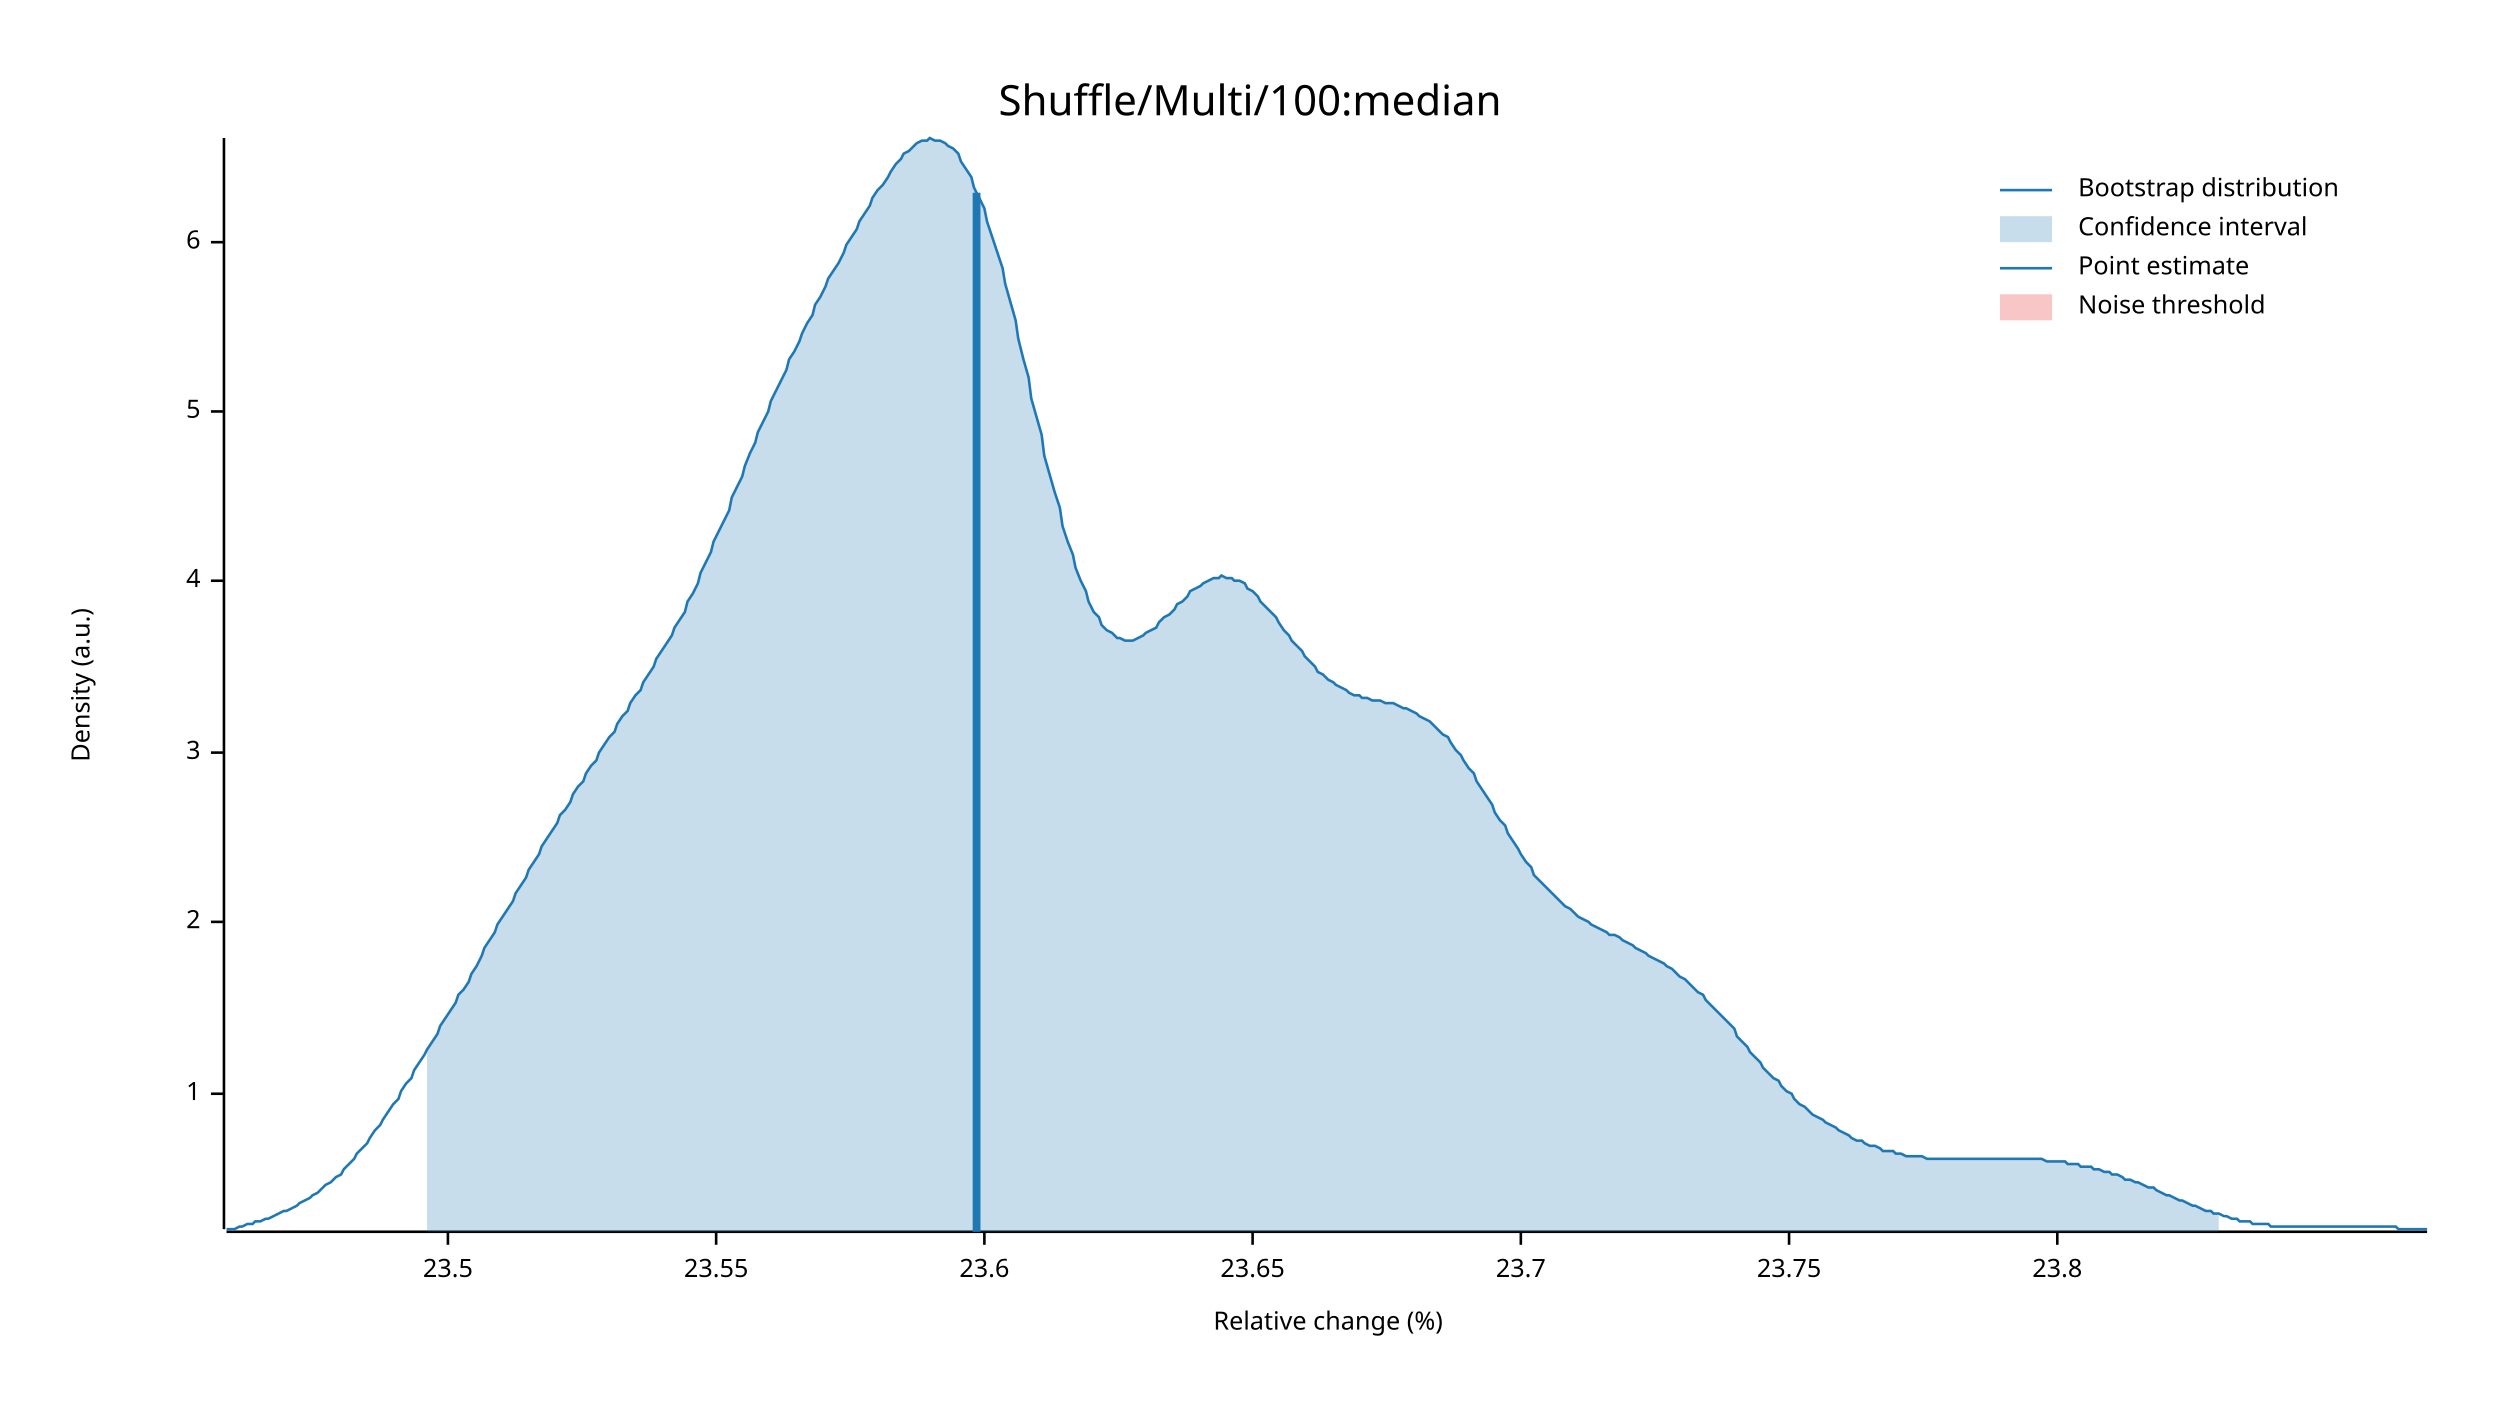
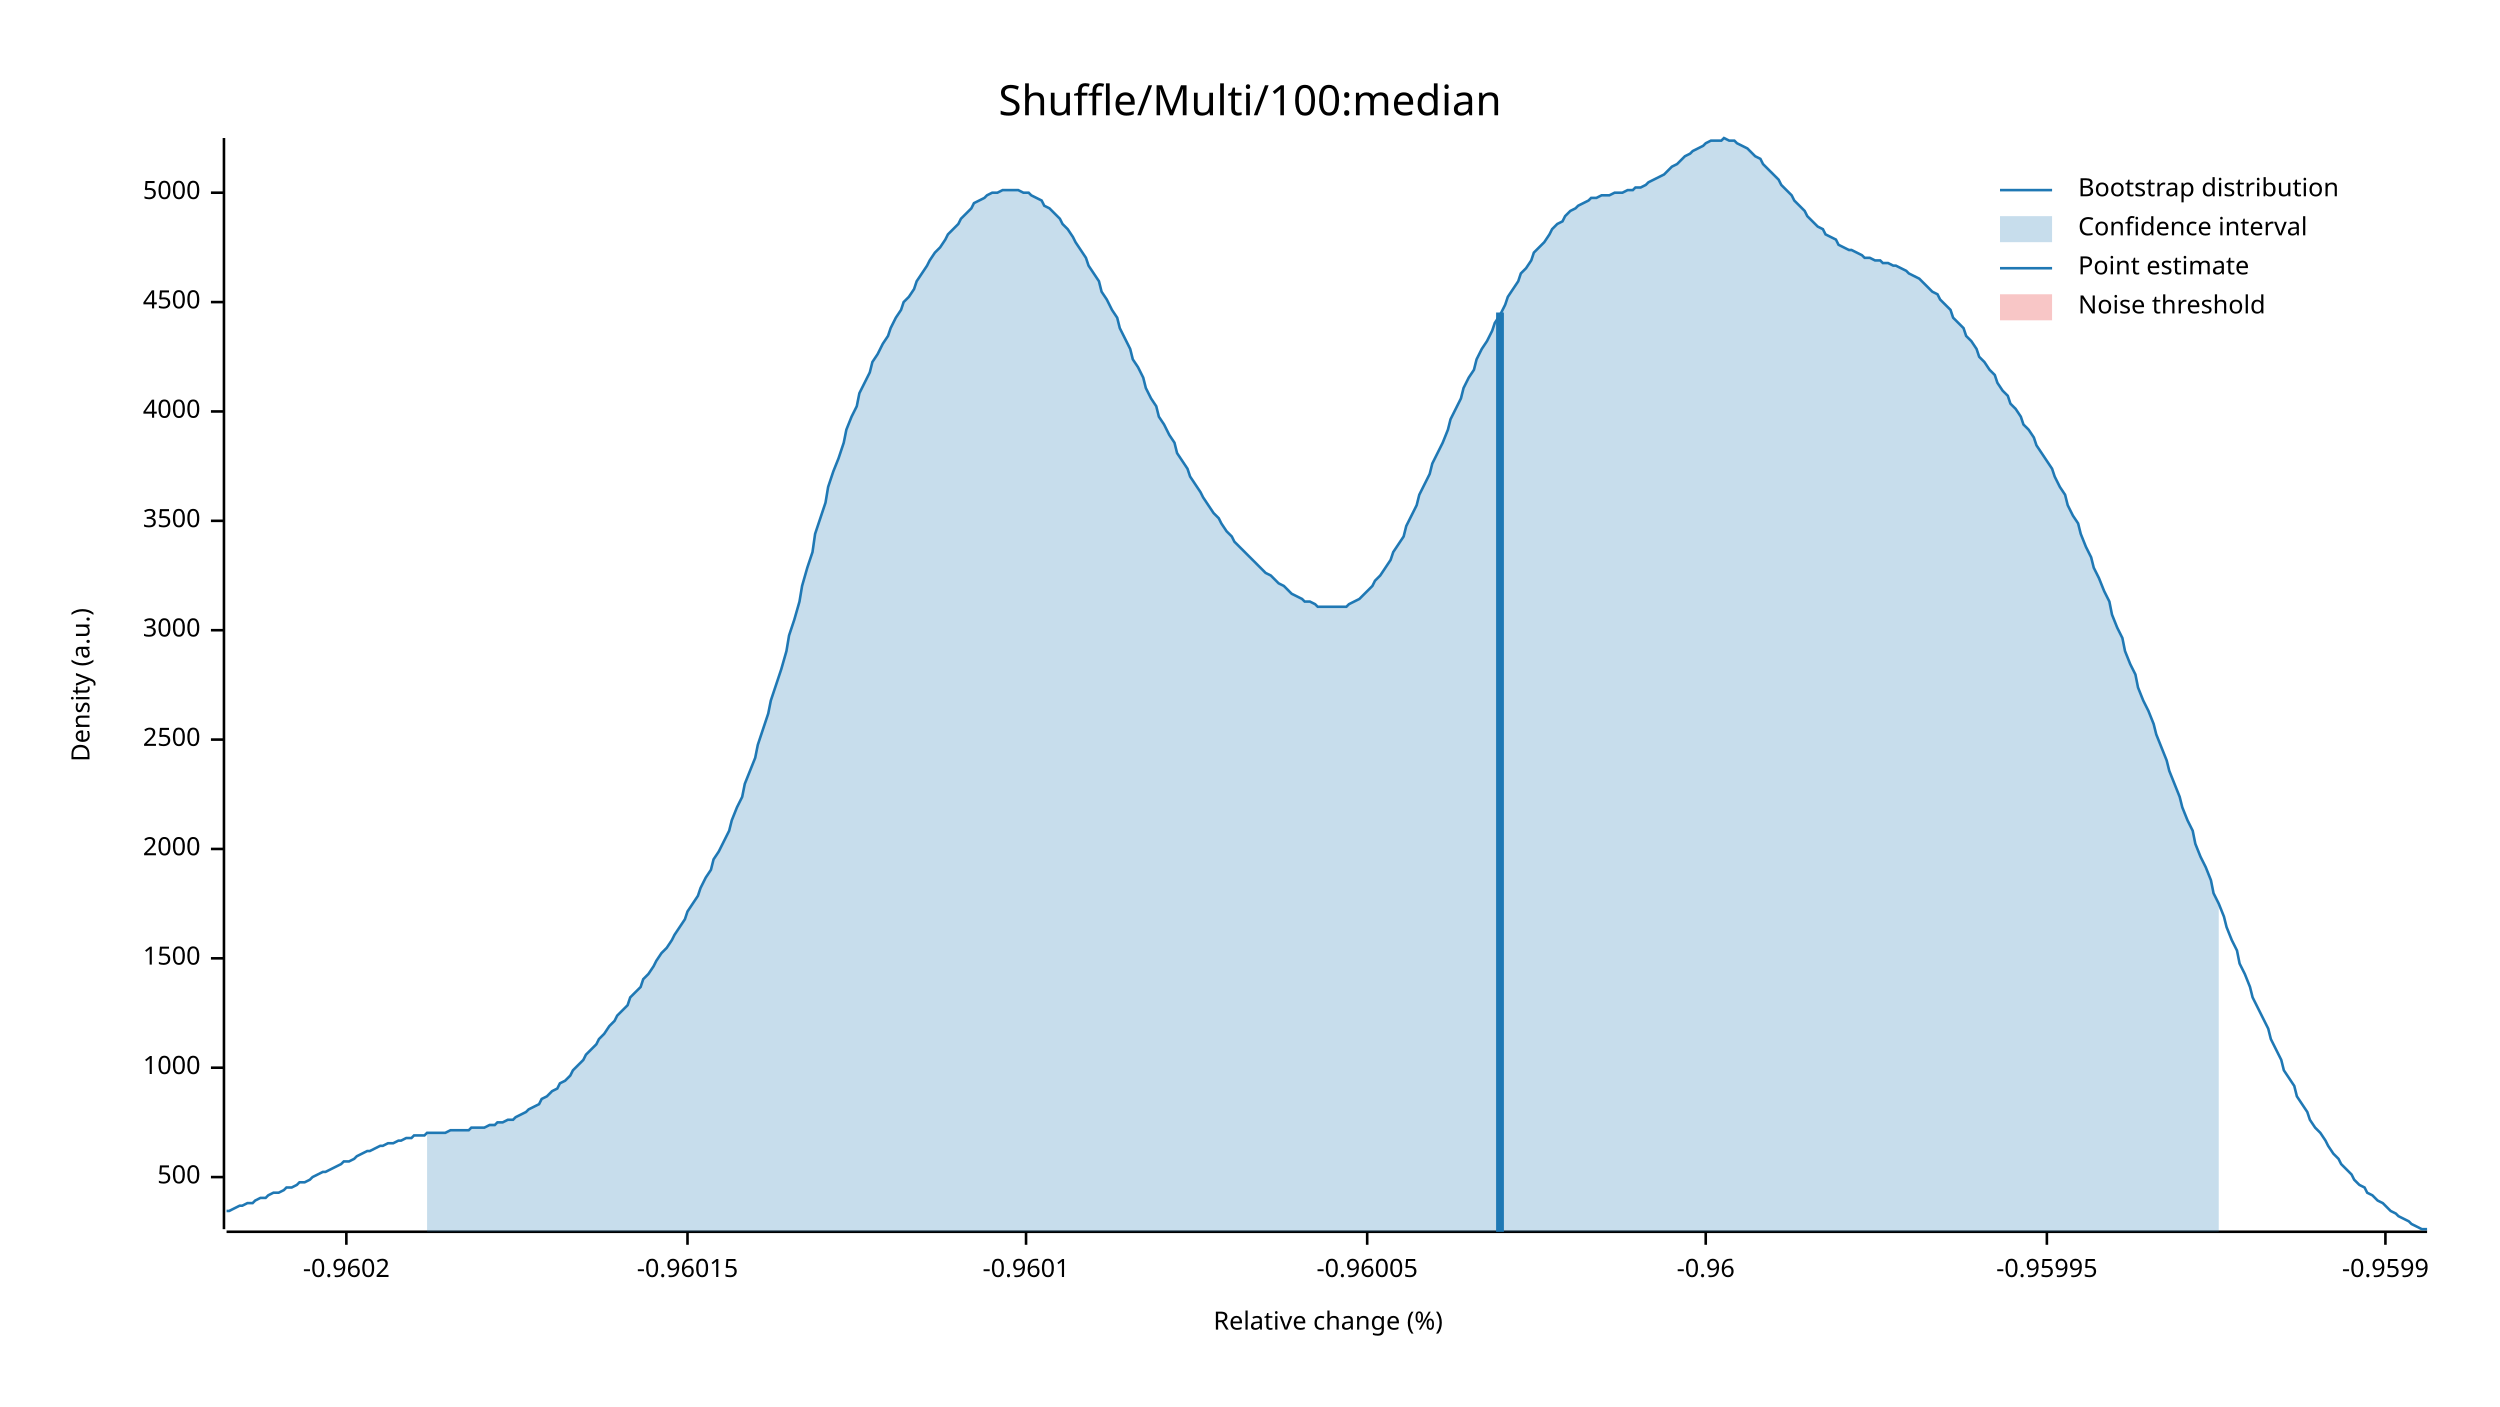
<svg xmlns="http://www.w3.org/2000/svg" width="960" height="540" viewBox="0 0 960 540">
  <text x="480" y="32" dy="0.76em" text-anchor="middle" font-family="sans-serif" font-size="16.129" opacity="1" fill="#000000">
Shuffle/Multi/100:median
</text>
  <text x="27" y="263" dy="0.76em" text-anchor="middle" font-family="sans-serif" font-size="9.677" opacity="1" fill="#000000" transform="rotate(270, 27, 263)">
Density (a.u.)
</text>
  <text x="510" y="513" dy="-0.5ex" text-anchor="middle" font-family="sans-serif" font-size="9.677" opacity="1" fill="#000000">
Relative change (%)
</text>
  <polyline fill="none" opacity="1" stroke="#000000" stroke-width="1" points="86,53 86,472 " />
-   <text x="77" y="420" dy="0.5ex" text-anchor="end" font-family="sans-serif" font-size="9.677" opacity="1" fill="#000000">
- 1
+   <text x="77" y="452" dy="0.5ex" text-anchor="end" font-family="sans-serif" font-size="9.677" opacity="1" fill="#000000">
+ 500
</text>
-   <polyline fill="none" opacity="1" stroke="#000000" stroke-width="1" points="81,420 86,420 " />
-   <text x="77" y="354" dy="0.5ex" text-anchor="end" font-family="sans-serif" font-size="9.677" opacity="1" fill="#000000">
- 2
+   <polyline fill="none" opacity="1" stroke="#000000" stroke-width="1" points="81,452 86,452 " />
+   <text x="77" y="410" dy="0.5ex" text-anchor="end" font-family="sans-serif" font-size="9.677" opacity="1" fill="#000000">
+ 1000
</text>
-   <polyline fill="none" opacity="1" stroke="#000000" stroke-width="1" points="81,354 86,354 " />
-   <text x="77" y="289" dy="0.5ex" text-anchor="end" font-family="sans-serif" font-size="9.677" opacity="1" fill="#000000">
- 3
+   <polyline fill="none" opacity="1" stroke="#000000" stroke-width="1" points="81,410 86,410 " />
+   <text x="77" y="368" dy="0.5ex" text-anchor="end" font-family="sans-serif" font-size="9.677" opacity="1" fill="#000000">
+ 1500
</text>
-   <polyline fill="none" opacity="1" stroke="#000000" stroke-width="1" points="81,289 86,289 " />
-   <text x="77" y="223" dy="0.5ex" text-anchor="end" font-family="sans-serif" font-size="9.677" opacity="1" fill="#000000">
- 4
+   <polyline fill="none" opacity="1" stroke="#000000" stroke-width="1" points="81,368 86,368 " />
+   <text x="77" y="326" dy="0.5ex" text-anchor="end" font-family="sans-serif" font-size="9.677" opacity="1" fill="#000000">
+ 2000
</text>
-   <polyline fill="none" opacity="1" stroke="#000000" stroke-width="1" points="81,223 86,223 " />
+   <polyline fill="none" opacity="1" stroke="#000000" stroke-width="1" points="81,326 86,326 " />
+   <text x="77" y="284" dy="0.5ex" text-anchor="end" font-family="sans-serif" font-size="9.677" opacity="1" fill="#000000">
+ 2500
+ </text>
+   <polyline fill="none" opacity="1" stroke="#000000" stroke-width="1" points="81,284 86,284 " />
+   <text x="77" y="242" dy="0.5ex" text-anchor="end" font-family="sans-serif" font-size="9.677" opacity="1" fill="#000000">
+ 3000
+ </text>
+   <polyline fill="none" opacity="1" stroke="#000000" stroke-width="1" points="81,242 86,242 " />
+   <text x="77" y="200" dy="0.5ex" text-anchor="end" font-family="sans-serif" font-size="9.677" opacity="1" fill="#000000">
+ 3500
+ </text>
+   <polyline fill="none" opacity="1" stroke="#000000" stroke-width="1" points="81,200 86,200 " />
  <text x="77" y="158" dy="0.5ex" text-anchor="end" font-family="sans-serif" font-size="9.677" opacity="1" fill="#000000">
- 5
+ 4000
</text>
  <polyline fill="none" opacity="1" stroke="#000000" stroke-width="1" points="81,158 86,158 " />
-   <text x="77" y="93" dy="0.5ex" text-anchor="end" font-family="sans-serif" font-size="9.677" opacity="1" fill="#000000">
- 6
+   <text x="77" y="116" dy="0.5ex" text-anchor="end" font-family="sans-serif" font-size="9.677" opacity="1" fill="#000000">
+ 4500
</text>
-   <polyline fill="none" opacity="1" stroke="#000000" stroke-width="1" points="81,93 86,93 " />
+   <polyline fill="none" opacity="1" stroke="#000000" stroke-width="1" points="81,116 86,116 " />
+   <text x="77" y="74" dy="0.5ex" text-anchor="end" font-family="sans-serif" font-size="9.677" opacity="1" fill="#000000">
+ 5000
+ </text>
+   <polyline fill="none" opacity="1" stroke="#000000" stroke-width="1" points="81,74 86,74 " />
  <polyline fill="none" opacity="1" stroke="#000000" stroke-width="1" points="87,473 932,473 " />
-   <text x="172" y="483" dy="0.76em" text-anchor="middle" font-family="sans-serif" font-size="9.677" opacity="1" fill="#000000">
- 23.5
+   <text x="133" y="483" dy="0.76em" text-anchor="middle" font-family="sans-serif" font-size="9.677" opacity="1" fill="#000000">
+ -0.9602
</text>
-   <polyline fill="none" opacity="1" stroke="#000000" stroke-width="1" points="172,473 172,478 " />
-   <text x="275" y="483" dy="0.76em" text-anchor="middle" font-family="sans-serif" font-size="9.677" opacity="1" fill="#000000">
- 23.55
+   <polyline fill="none" opacity="1" stroke="#000000" stroke-width="1" points="133,473 133,478 " />
+   <text x="264" y="483" dy="0.76em" text-anchor="middle" font-family="sans-serif" font-size="9.677" opacity="1" fill="#000000">
+ -0.96015
</text>
-   <polyline fill="none" opacity="1" stroke="#000000" stroke-width="1" points="275,473 275,478 " />
-   <text x="378" y="483" dy="0.76em" text-anchor="middle" font-family="sans-serif" font-size="9.677" opacity="1" fill="#000000">
- 23.6
+   <polyline fill="none" opacity="1" stroke="#000000" stroke-width="1" points="264,473 264,478 " />
+   <text x="394" y="483" dy="0.76em" text-anchor="middle" font-family="sans-serif" font-size="9.677" opacity="1" fill="#000000">
+ -0.9601
</text>
-   <polyline fill="none" opacity="1" stroke="#000000" stroke-width="1" points="378,473 378,478 " />
-   <text x="481" y="483" dy="0.76em" text-anchor="middle" font-family="sans-serif" font-size="9.677" opacity="1" fill="#000000">
- 23.65
+   <polyline fill="none" opacity="1" stroke="#000000" stroke-width="1" points="394,473 394,478 " />
+   <text x="525" y="483" dy="0.76em" text-anchor="middle" font-family="sans-serif" font-size="9.677" opacity="1" fill="#000000">
+ -0.96005
</text>
-   <polyline fill="none" opacity="1" stroke="#000000" stroke-width="1" points="481,473 481,478 " />
-   <text x="584" y="483" dy="0.76em" text-anchor="middle" font-family="sans-serif" font-size="9.677" opacity="1" fill="#000000">
- 23.7
+   <polyline fill="none" opacity="1" stroke="#000000" stroke-width="1" points="525,473 525,478 " />
+   <text x="655" y="483" dy="0.76em" text-anchor="middle" font-family="sans-serif" font-size="9.677" opacity="1" fill="#000000">
+ -0.96
</text>
-   <polyline fill="none" opacity="1" stroke="#000000" stroke-width="1" points="584,473 584,478 " />
-   <text x="687" y="483" dy="0.76em" text-anchor="middle" font-family="sans-serif" font-size="9.677" opacity="1" fill="#000000">
- 23.75
+   <polyline fill="none" opacity="1" stroke="#000000" stroke-width="1" points="655,473 655,478 " />
+   <text x="786" y="483" dy="0.76em" text-anchor="middle" font-family="sans-serif" font-size="9.677" opacity="1" fill="#000000">
+ -0.95995
</text>
-   <polyline fill="none" opacity="1" stroke="#000000" stroke-width="1" points="687,473 687,478 " />
-   <text x="790" y="483" dy="0.76em" text-anchor="middle" font-family="sans-serif" font-size="9.677" opacity="1" fill="#000000">
- 23.8
+   <polyline fill="none" opacity="1" stroke="#000000" stroke-width="1" points="786,473 786,478 " />
+   <text x="916" y="483" dy="0.76em" text-anchor="middle" font-family="sans-serif" font-size="9.677" opacity="1" fill="#000000">
+ -0.9599
</text>
-   <polyline fill="none" opacity="1" stroke="#000000" stroke-width="1" points="790,473 790,478 " />
-   <polyline fill="none" opacity="1" stroke="#1F78B4" stroke-width="1" points="87,472 88,472 90,472 92,471 93,471 95,470 97,470 98,469 100,469 102,468 103,468 105,467 107,466 109,465 110,465 112,464 114,463 115,462 117,461 119,460 120,459 122,458 124,456 125,455 127,454 129,452 131,451 132,449 134,447 136,445 137,443 139,441 141,439 142,437 144,434 146,432 147,430 149,427 151,424 153,422 154,419 156,416 158,414 159,411 161,408 163,405 164,403 166,400 168,397 169,394 171,391 173,388 175,385 176,382 178,380 180,377 181,374 183,371 185,367 186,364 188,361 190,358 191,355 193,352 195,349 197,346 198,343 200,340 202,337 203,334 205,331 207,328 208,325 210,322 212,319 214,316 215,313 217,311 219,308 220,305 222,302 224,300 225,297 227,294 229,292 230,289 232,286 234,283 236,281 237,278 239,275 241,273 242,270 244,267 246,265 247,262 249,259 251,256 252,253 254,250 256,247 258,244 259,241 261,238 263,235 264,231 266,228 268,224 269,220 271,216 273,212 274,208 276,204 278,200 280,196 281,191 283,187 285,183 286,179 288,174 290,170 291,166 293,162 295,158 296,154 298,150 300,146 302,142 303,138 305,135 307,131 308,128 310,124 312,121 313,117 315,114 317,110 318,107 320,104 322,101 324,97 325,94 327,91 329,88 330,85 332,82 334,79 335,76 337,73 339,71 341,68 342,66 344,63 346,61 347,59 349,58 351,56 352,55 354,54 356,54 357,53 359,54 361,54 363,55 364,56 366,57 368,59 369,62 371,65 373,68 374,72 376,76 378,80 379,85 381,91 383,97 385,103 386,109 388,116 390,123 391,130 393,138 395,145 396,153 398,160 400,167 401,175 403,182 405,189 407,195 408,202 410,208 412,213 413,218 415,223 417,227 418,231 420,235 422,237 423,240 425,242 427,243 429,245 430,245 432,246 434,246 435,246 437,245 439,244 440,243 442,242 444,241 445,239 447,237 449,236 451,234 452,232 454,231 456,229 457,227 459,226 461,225 462,224 464,223 466,222 468,222 469,221 471,222 473,222 474,223 476,223 478,224 479,226 481,227 483,229 484,231 486,233 488,235 490,237 491,239 493,242 495,244 496,246 498,248 500,250 501,252 503,254 505,256 506,258 508,259 510,261 512,262 513,263 515,264 517,265 518,266 520,267 522,267 523,268 525,268 527,269 528,269 530,269 532,270 534,270 535,270 537,271 539,272 540,272 542,273 544,274 545,275 547,276 549,277 550,278 552,280 554,282 556,283 557,285 559,288 561,290 562,292 564,295 566,297 567,300 569,303 571,306 573,309 574,312 576,315 578,317 579,320 581,323 583,326 584,328 586,331 588,333 589,336 591,338 593,340 595,342 596,343 598,345 600,347 601,348 603,349 605,351 606,352 608,353 610,354 611,355 613,356 615,357 617,358 618,359 620,359 622,360 623,361 625,362 627,363 628,364 630,365 632,366 633,367 635,368 637,369 639,370 640,371 642,372 644,374 645,375 647,376 649,378 650,379 652,381 654,382 655,384 657,386 659,388 661,390 662,391 664,393 666,395 667,398 669,400 671,402 672,404 674,406 676,408 677,410 679,412 681,414 683,415 684,417 686,419 688,420 689,422 691,424 693,425 694,426 696,428 698,429 700,430 701,431 703,432 705,433 706,434 708,435 710,436 711,437 713,438 715,438 716,439 718,440 720,440 722,441 723,442 725,442 727,442 728,443 730,443 732,444 733,444 735,444 737,444 738,444 740,445 742,445 744,445 745,445 747,445 749,445 750,445 752,445 754,445 755,445 757,445 759,445 760,445 762,445 764,445 766,445 767,445 769,445 771,445 772,445 774,445 776,445 777,445 779,445 781,445 782,445 784,445 786,446 788,446 789,446 791,446 793,446 794,447 796,447 798,447 799,448 801,448 803,448 804,449 806,449 808,450 810,450 811,451 813,451 815,452 816,453 818,453 820,454 821,454 823,455 825,456 827,456 828,457 830,458 832,459 833,459 835,460 837,461 838,461 840,462 842,463 843,463 845,464 847,465 849,465 850,466 852,466 854,467 855,467 857,468 859,468 860,469 862,469 864,469 865,470 867,470 869,470 871,470 872,471 874,471 876,471 877,471 879,471 881,471 882,471 884,471 886,471 887,471 889,471 891,471 893,471 894,471 896,471 898,471 899,471 901,471 903,471 904,471 906,471 908,471 909,471 911,471 913,471 915,471 916,471 918,471 920,471 921,472 923,472 925,472 926,472 928,472 930,472 932,472 " />
-   <polygon opacity="0.25" fill="#1F78B4" points="164,403 166,400 168,397 169,394 171,391 173,388 175,385 176,382 178,380 180,377 181,374 183,371 185,367 186,364 188,361 190,358 191,355 193,352 195,349 197,346 198,343 200,340 202,337 203,334 205,331 207,328 208,325 210,322 212,319 214,316 215,313 217,311 219,308 220,305 222,302 224,300 225,297 227,294 229,292 230,289 232,286 234,283 236,281 237,278 239,275 241,273 242,270 244,267 246,265 247,262 249,259 251,256 252,253 254,250 256,247 258,244 259,241 261,238 263,235 264,231 266,228 268,224 269,220 271,216 273,212 274,208 276,204 278,200 280,196 281,191 283,187 285,183 286,179 288,174 290,170 291,166 293,162 295,158 296,154 298,150 300,146 302,142 303,138 305,135 307,131 308,128 310,124 312,121 313,117 315,114 317,110 318,107 320,104 322,101 324,97 325,94 327,91 329,88 330,85 332,82 334,79 335,76 337,73 339,71 341,68 342,66 344,63 346,61 347,59 349,58 351,56 352,55 354,54 356,54 357,53 359,54 361,54 363,55 364,56 366,57 368,59 369,62 371,65 373,68 374,72 376,76 378,80 379,85 381,91 383,97 385,103 386,109 388,116 390,123 391,130 393,138 395,145 396,153 398,160 400,167 401,175 403,182 405,189 407,195 408,202 410,208 412,213 413,218 415,223 417,227 418,231 420,235 422,237 423,240 425,242 427,243 429,245 430,245 432,246 434,246 435,246 437,245 439,244 440,243 442,242 444,241 445,239 447,237 449,236 451,234 452,232 454,231 456,229 457,227 459,226 461,225 462,224 464,223 466,222 468,222 469,221 471,222 473,222 474,223 476,223 478,224 479,226 481,227 483,229 484,231 486,233 488,235 490,237 491,239 493,242 495,244 496,246 498,248 500,250 501,252 503,254 505,256 506,258 508,259 510,261 512,262 513,263 515,264 517,265 518,266 520,267 522,267 523,268 525,268 527,269 528,269 530,269 532,270 534,270 535,270 537,271 539,272 540,272 542,273 544,274 545,275 547,276 549,277 550,278 552,280 554,282 556,283 557,285 559,288 561,290 562,292 564,295 566,297 567,300 569,303 571,306 573,309 574,312 576,315 578,317 579,320 581,323 583,326 584,328 586,331 588,333 589,336 591,338 593,340 595,342 596,343 598,345 600,347 601,348 603,349 605,351 606,352 608,353 610,354 611,355 613,356 615,357 617,358 618,359 620,359 622,360 623,361 625,362 627,363 628,364 630,365 632,366 633,367 635,368 637,369 639,370 640,371 642,372 644,374 645,375 647,376 649,378 650,379 652,381 654,382 655,384 657,386 659,388 661,390 662,391 664,393 666,395 667,398 669,400 671,402 672,404 674,406 676,408 677,410 679,412 681,414 683,415 684,417 686,419 688,420 689,422 691,424 693,425 694,426 696,428 698,429 700,430 701,431 703,432 705,433 706,434 708,435 710,436 711,437 713,438 715,438 716,439 718,440 720,440 722,441 723,442 725,442 727,442 728,443 730,443 732,444 733,444 735,444 737,444 738,444 740,445 742,445 744,445 745,445 747,445 749,445 750,445 752,445 754,445 755,445 757,445 759,445 760,445 762,445 764,445 766,445 767,445 769,445 771,445 772,445 774,445 776,445 777,445 779,445 781,445 782,445 784,445 786,446 788,446 789,446 791,446 793,446 794,447 796,447 798,447 799,448 801,448 803,448 804,449 806,449 808,450 810,450 811,451 813,451 815,452 816,453 818,453 820,454 821,454 823,455 825,456 827,456 828,457 830,458 832,459 833,459 835,460 837,461 838,461 840,462 842,463 843,463 845,464 847,465 849,465 850,466 852,466 852,473 164,473 " />
-   <polyline fill="none" opacity="1" stroke="#1F78B4" stroke-width="3" points="375,473 375,74 " />
+   <polyline fill="none" opacity="1" stroke="#000000" stroke-width="1" points="916,473 916,478 " />
+   <polyline fill="none" opacity="1" stroke="#1F78B4" stroke-width="1" points="87,465 88,465 90,464 92,463 93,463 95,462 97,462 98,461 100,460 102,460 103,459 105,458 107,458 109,457 110,456 112,456 114,455 115,454 117,454 119,453 120,452 122,451 124,450 125,450 127,449 129,448 131,447 132,446 134,446 136,445 137,444 139,443 141,442 142,442 144,441 146,440 147,440 149,439 151,439 153,438 154,438 156,437 158,437 159,436 161,436 163,436 164,435 166,435 168,435 169,435 171,435 173,434 175,434 176,434 178,434 180,434 181,433 183,433 185,433 186,433 188,432 190,432 191,431 193,431 195,430 197,430 198,429 200,428 202,427 203,426 205,425 207,424 208,422 210,421 212,419 214,418 215,416 217,415 219,413 220,411 222,409 224,407 225,405 227,403 229,401 230,399 232,397 234,394 236,392 237,390 239,388 241,386 242,383 244,381 246,379 247,376 249,374 251,371 252,369 254,366 256,364 258,361 259,359 261,356 263,353 264,350 266,347 268,344 269,341 271,337 273,334 274,330 276,327 278,323 280,319 281,315 283,310 285,306 286,301 288,296 290,291 291,286 293,280 295,274 296,269 298,263 300,257 302,250 303,244 305,238 307,231 308,225 310,218 312,212 313,205 315,199 317,193 318,187 320,181 322,176 324,170 325,165 327,160 329,156 330,151 332,147 334,143 335,139 337,136 339,132 341,129 342,126 344,122 346,119 347,116 349,114 351,111 352,108 354,105 356,102 357,100 359,97 361,95 363,92 364,90 366,88 368,86 369,84 371,82 373,80 374,78 376,77 378,76 379,75 381,74 383,74 385,73 386,73 388,73 390,73 391,73 393,74 395,74 396,75 398,76 400,77 401,79 403,80 405,82 407,84 408,86 410,88 412,91 413,93 415,96 417,99 418,102 420,105 422,108 423,112 425,115 427,119 429,122 430,126 432,130 434,134 435,138 437,141 439,145 440,149 442,153 444,156 445,160 447,163 449,167 451,170 452,174 454,177 456,180 457,183 459,186 461,189 462,191 464,194 466,197 468,199 469,201 471,204 473,206 474,208 476,210 478,212 479,213 481,215 483,217 484,218 486,220 488,221 490,223 491,224 493,225 495,227 496,228 498,229 500,230 501,231 503,231 505,232 506,233 508,233 510,233 512,233 513,233 515,233 517,233 518,232 520,231 522,230 523,229 525,227 527,225 528,223 530,221 532,218 534,215 535,212 537,209 539,206 540,202 542,198 544,194 545,190 547,186 549,182 550,178 552,174 554,170 556,165 557,161 559,157 561,153 562,149 564,145 566,142 567,138 569,134 571,131 573,127 574,124 576,121 578,117 579,114 581,111 583,108 584,105 586,103 588,100 589,97 591,95 593,93 595,90 596,88 598,86 600,85 601,83 603,81 605,80 606,79 608,78 610,77 611,76 613,76 615,75 617,75 618,75 620,74 622,74 623,74 625,73 627,73 628,72 630,72 632,71 633,70 635,69 637,68 639,67 640,66 642,64 644,63 645,62 647,60 649,59 650,58 652,57 654,56 655,55 657,54 659,54 661,54 662,53 664,54 666,54 667,55 669,56 671,57 672,58 674,60 676,61 677,63 679,65 681,67 683,69 684,71 686,73 688,75 689,77 691,79 693,81 694,83 696,85 698,87 700,88 701,90 703,91 705,92 706,94 708,95 710,96 711,96 713,97 715,98 716,99 718,99 720,100 722,100 723,101 725,101 727,102 728,102 730,103 732,104 733,105 735,106 737,107 738,108 740,110 742,112 744,113 745,115 747,117 749,119 750,122 752,124 754,126 755,129 757,131 759,134 760,137 762,139 764,142 766,144 767,147 769,150 771,152 772,155 774,157 776,160 777,163 779,165 781,168 782,171 784,174 786,177 788,180 789,183 791,187 793,190 794,194 796,198 798,201 799,205 801,210 803,214 804,218 806,222 808,227 810,231 811,236 813,241 815,245 816,250 818,255 820,259 821,264 823,269 825,273 827,278 828,282 830,287 832,292 833,296 835,301 837,306 838,310 840,315 842,319 843,324 845,329 847,333 849,338 850,343 852,347 854,352 855,356 857,361 859,365 860,370 862,374 864,379 865,383 867,387 869,391 871,395 872,399 874,403 876,407 877,411 879,414 881,417 882,421 884,424 886,427 887,430 889,433 891,435 893,438 894,440 896,443 898,445 899,447 901,449 903,451 904,453 906,455 908,456 909,458 911,459 913,461 915,462 916,463 918,465 920,466 921,467 923,468 925,469 926,470 928,471 930,472 932,472 " />
+   <polygon opacity="0.25" fill="#1F78B4" points="164,435 166,435 168,435 169,435 171,435 173,434 175,434 176,434 178,434 180,434 181,433 183,433 185,433 186,433 188,432 190,432 191,431 193,431 195,430 197,430 198,429 200,428 202,427 203,426 205,425 207,424 208,422 210,421 212,419 214,418 215,416 217,415 219,413 220,411 222,409 224,407 225,405 227,403 229,401 230,399 232,397 234,394 236,392 237,390 239,388 241,386 242,383 244,381 246,379 247,376 249,374 251,371 252,369 254,366 256,364 258,361 259,359 261,356 263,353 264,350 266,347 268,344 269,341 271,337 273,334 274,330 276,327 278,323 280,319 281,315 283,310 285,306 286,301 288,296 290,291 291,286 293,280 295,274 296,269 298,263 300,257 302,250 303,244 305,238 307,231 308,225 310,218 312,212 313,205 315,199 317,193 318,187 320,181 322,176 324,170 325,165 327,160 329,156 330,151 332,147 334,143 335,139 337,136 339,132 341,129 342,126 344,122 346,119 347,116 349,114 351,111 352,108 354,105 356,102 357,100 359,97 361,95 363,92 364,90 366,88 368,86 369,84 371,82 373,80 374,78 376,77 378,76 379,75 381,74 383,74 385,73 386,73 388,73 390,73 391,73 393,74 395,74 396,75 398,76 400,77 401,79 403,80 405,82 407,84 408,86 410,88 412,91 413,93 415,96 417,99 418,102 420,105 422,108 423,112 425,115 427,119 429,122 430,126 432,130 434,134 435,138 437,141 439,145 440,149 442,153 444,156 445,160 447,163 449,167 451,170 452,174 454,177 456,180 457,183 459,186 461,189 462,191 464,194 466,197 468,199 469,201 471,204 473,206 474,208 476,210 478,212 479,213 481,215 483,217 484,218 486,220 488,221 490,223 491,224 493,225 495,227 496,228 498,229 500,230 501,231 503,231 505,232 506,233 508,233 510,233 512,233 513,233 515,233 517,233 518,232 520,231 522,230 523,229 525,227 527,225 528,223 530,221 532,218 534,215 535,212 537,209 539,206 540,202 542,198 544,194 545,190 547,186 549,182 550,178 552,174 554,170 556,165 557,161 559,157 561,153 562,149 564,145 566,142 567,138 569,134 571,131 573,127 574,124 576,121 578,117 579,114 581,111 583,108 584,105 586,103 588,100 589,97 591,95 593,93 595,90 596,88 598,86 600,85 601,83 603,81 605,80 606,79 608,78 610,77 611,76 613,76 615,75 617,75 618,75 620,74 622,74 623,74 625,73 627,73 628,72 630,72 632,71 633,70 635,69 637,68 639,67 640,66 642,64 644,63 645,62 647,60 649,59 650,58 652,57 654,56 655,55 657,54 659,54 661,54 662,53 664,54 666,54 667,55 669,56 671,57 672,58 674,60 676,61 677,63 679,65 681,67 683,69 684,71 686,73 688,75 689,77 691,79 693,81 694,83 696,85 698,87 700,88 701,90 703,91 705,92 706,94 708,95 710,96 711,96 713,97 715,98 716,99 718,99 720,100 722,100 723,101 725,101 727,102 728,102 730,103 732,104 733,105 735,106 737,107 738,108 740,110 742,112 744,113 745,115 747,117 749,119 750,122 752,124 754,126 755,129 757,131 759,134 760,137 762,139 764,142 766,144 767,147 769,150 771,152 772,155 774,157 776,160 777,163 779,165 781,168 782,171 784,174 786,177 788,180 789,183 791,187 793,190 794,194 796,198 798,201 799,205 801,210 803,214 804,218 806,222 808,227 810,231 811,236 813,241 815,245 816,250 818,255 820,259 821,264 823,269 825,273 827,278 828,282 830,287 832,292 833,296 835,301 837,306 838,310 840,315 842,319 843,324 845,329 847,333 849,338 850,343 852,347 852,473 164,473 " />
+   <polyline fill="none" opacity="1" stroke="#1F78B4" stroke-width="3" points="576,473 576,120 " />
  <rect x="509" y="53" width="0" height="419" opacity="0.1" fill="#E31A1C" stroke="none" />
  <text x="798" y="68" dy="0.76em" text-anchor="start" font-family="sans-serif" font-size="9.677" opacity="1" fill="#000000">
Bootstrap distribution
</text>
  <text x="798" y="83" dy="0.76em" text-anchor="start" font-family="sans-serif" font-size="9.677" opacity="1" fill="#000000">
Confidence interval
</text>
  <text x="798" y="98" dy="0.76em" text-anchor="start" font-family="sans-serif" font-size="9.677" opacity="1" fill="#000000">
Point estimate
</text>
  <text x="798" y="113" dy="0.76em" text-anchor="start" font-family="sans-serif" font-size="9.677" opacity="1" fill="#000000">
Noise threshold
</text>
  <polyline fill="none" opacity="1" stroke="#1F78B4" stroke-width="1" points="768,73 788,73 " />
  <rect x="768" y="83" width="20" height="10" opacity="0.25" fill="#1F78B4" stroke="none" />
  <polyline fill="none" opacity="1" stroke="#1F78B4" stroke-width="1" points="768,103 788,103 " />
  <rect x="768" y="113" width="20" height="10" opacity="0.25" fill="#E31A1C" stroke="none" />
</svg>
